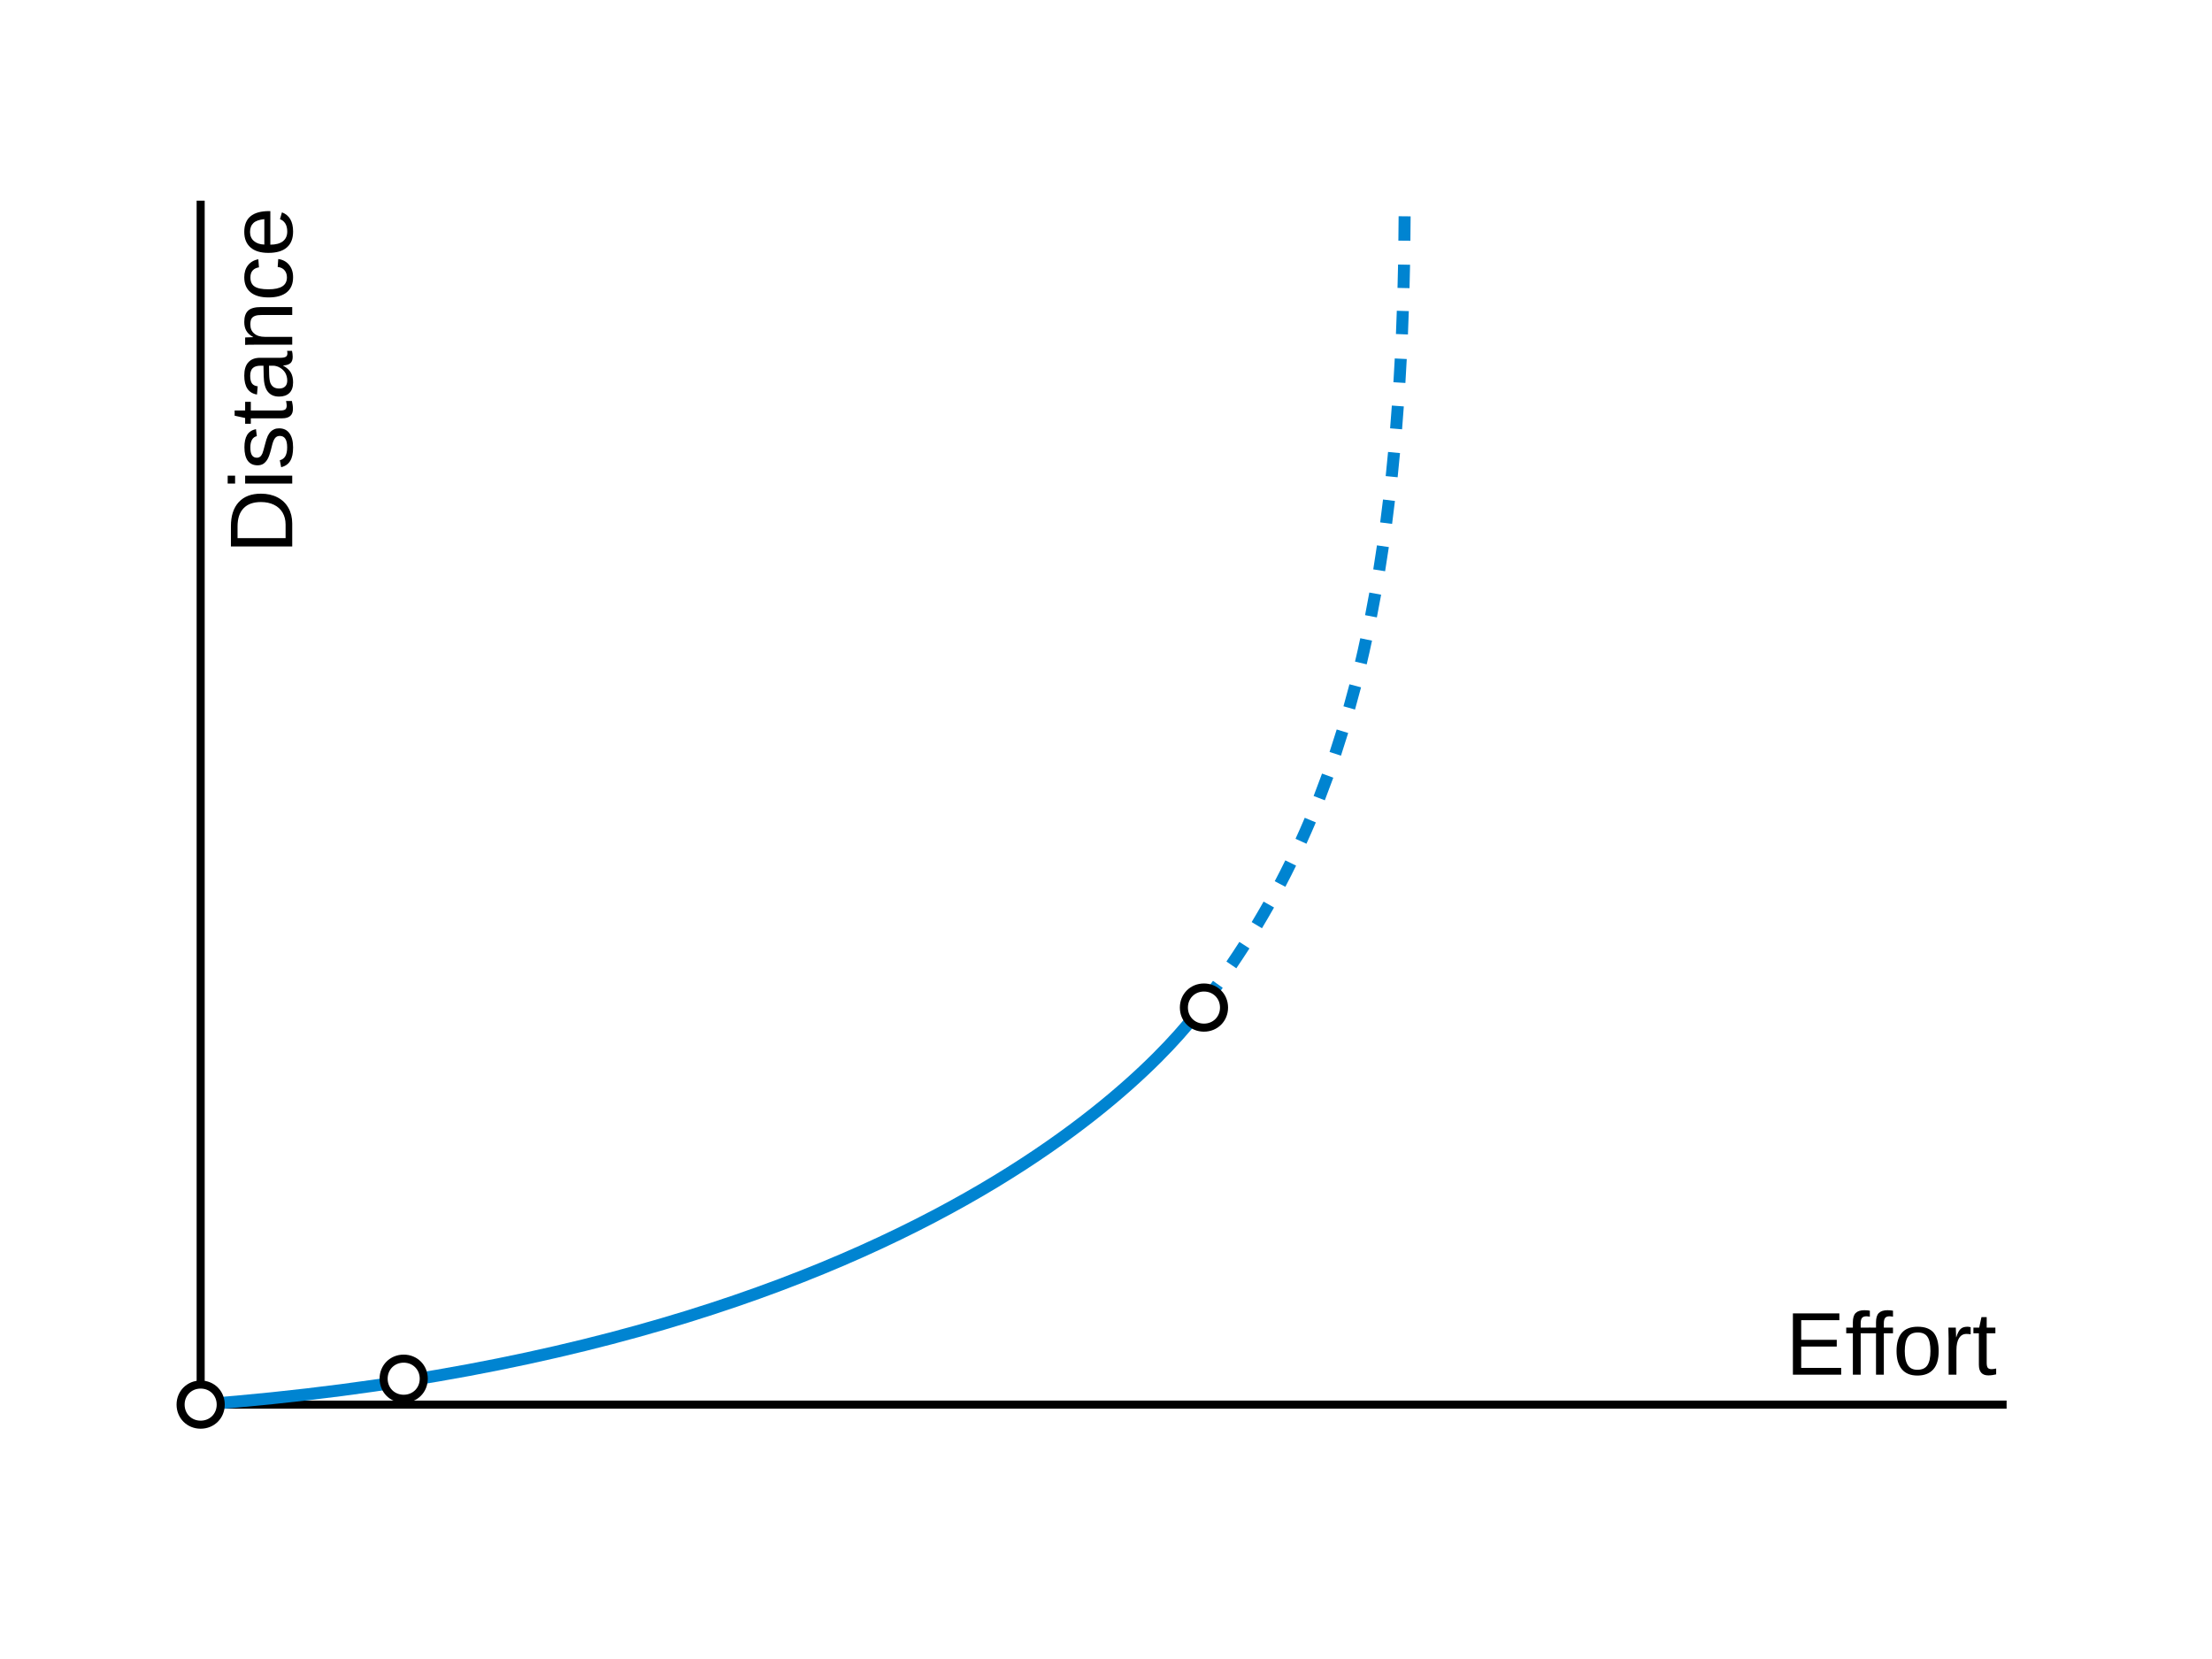
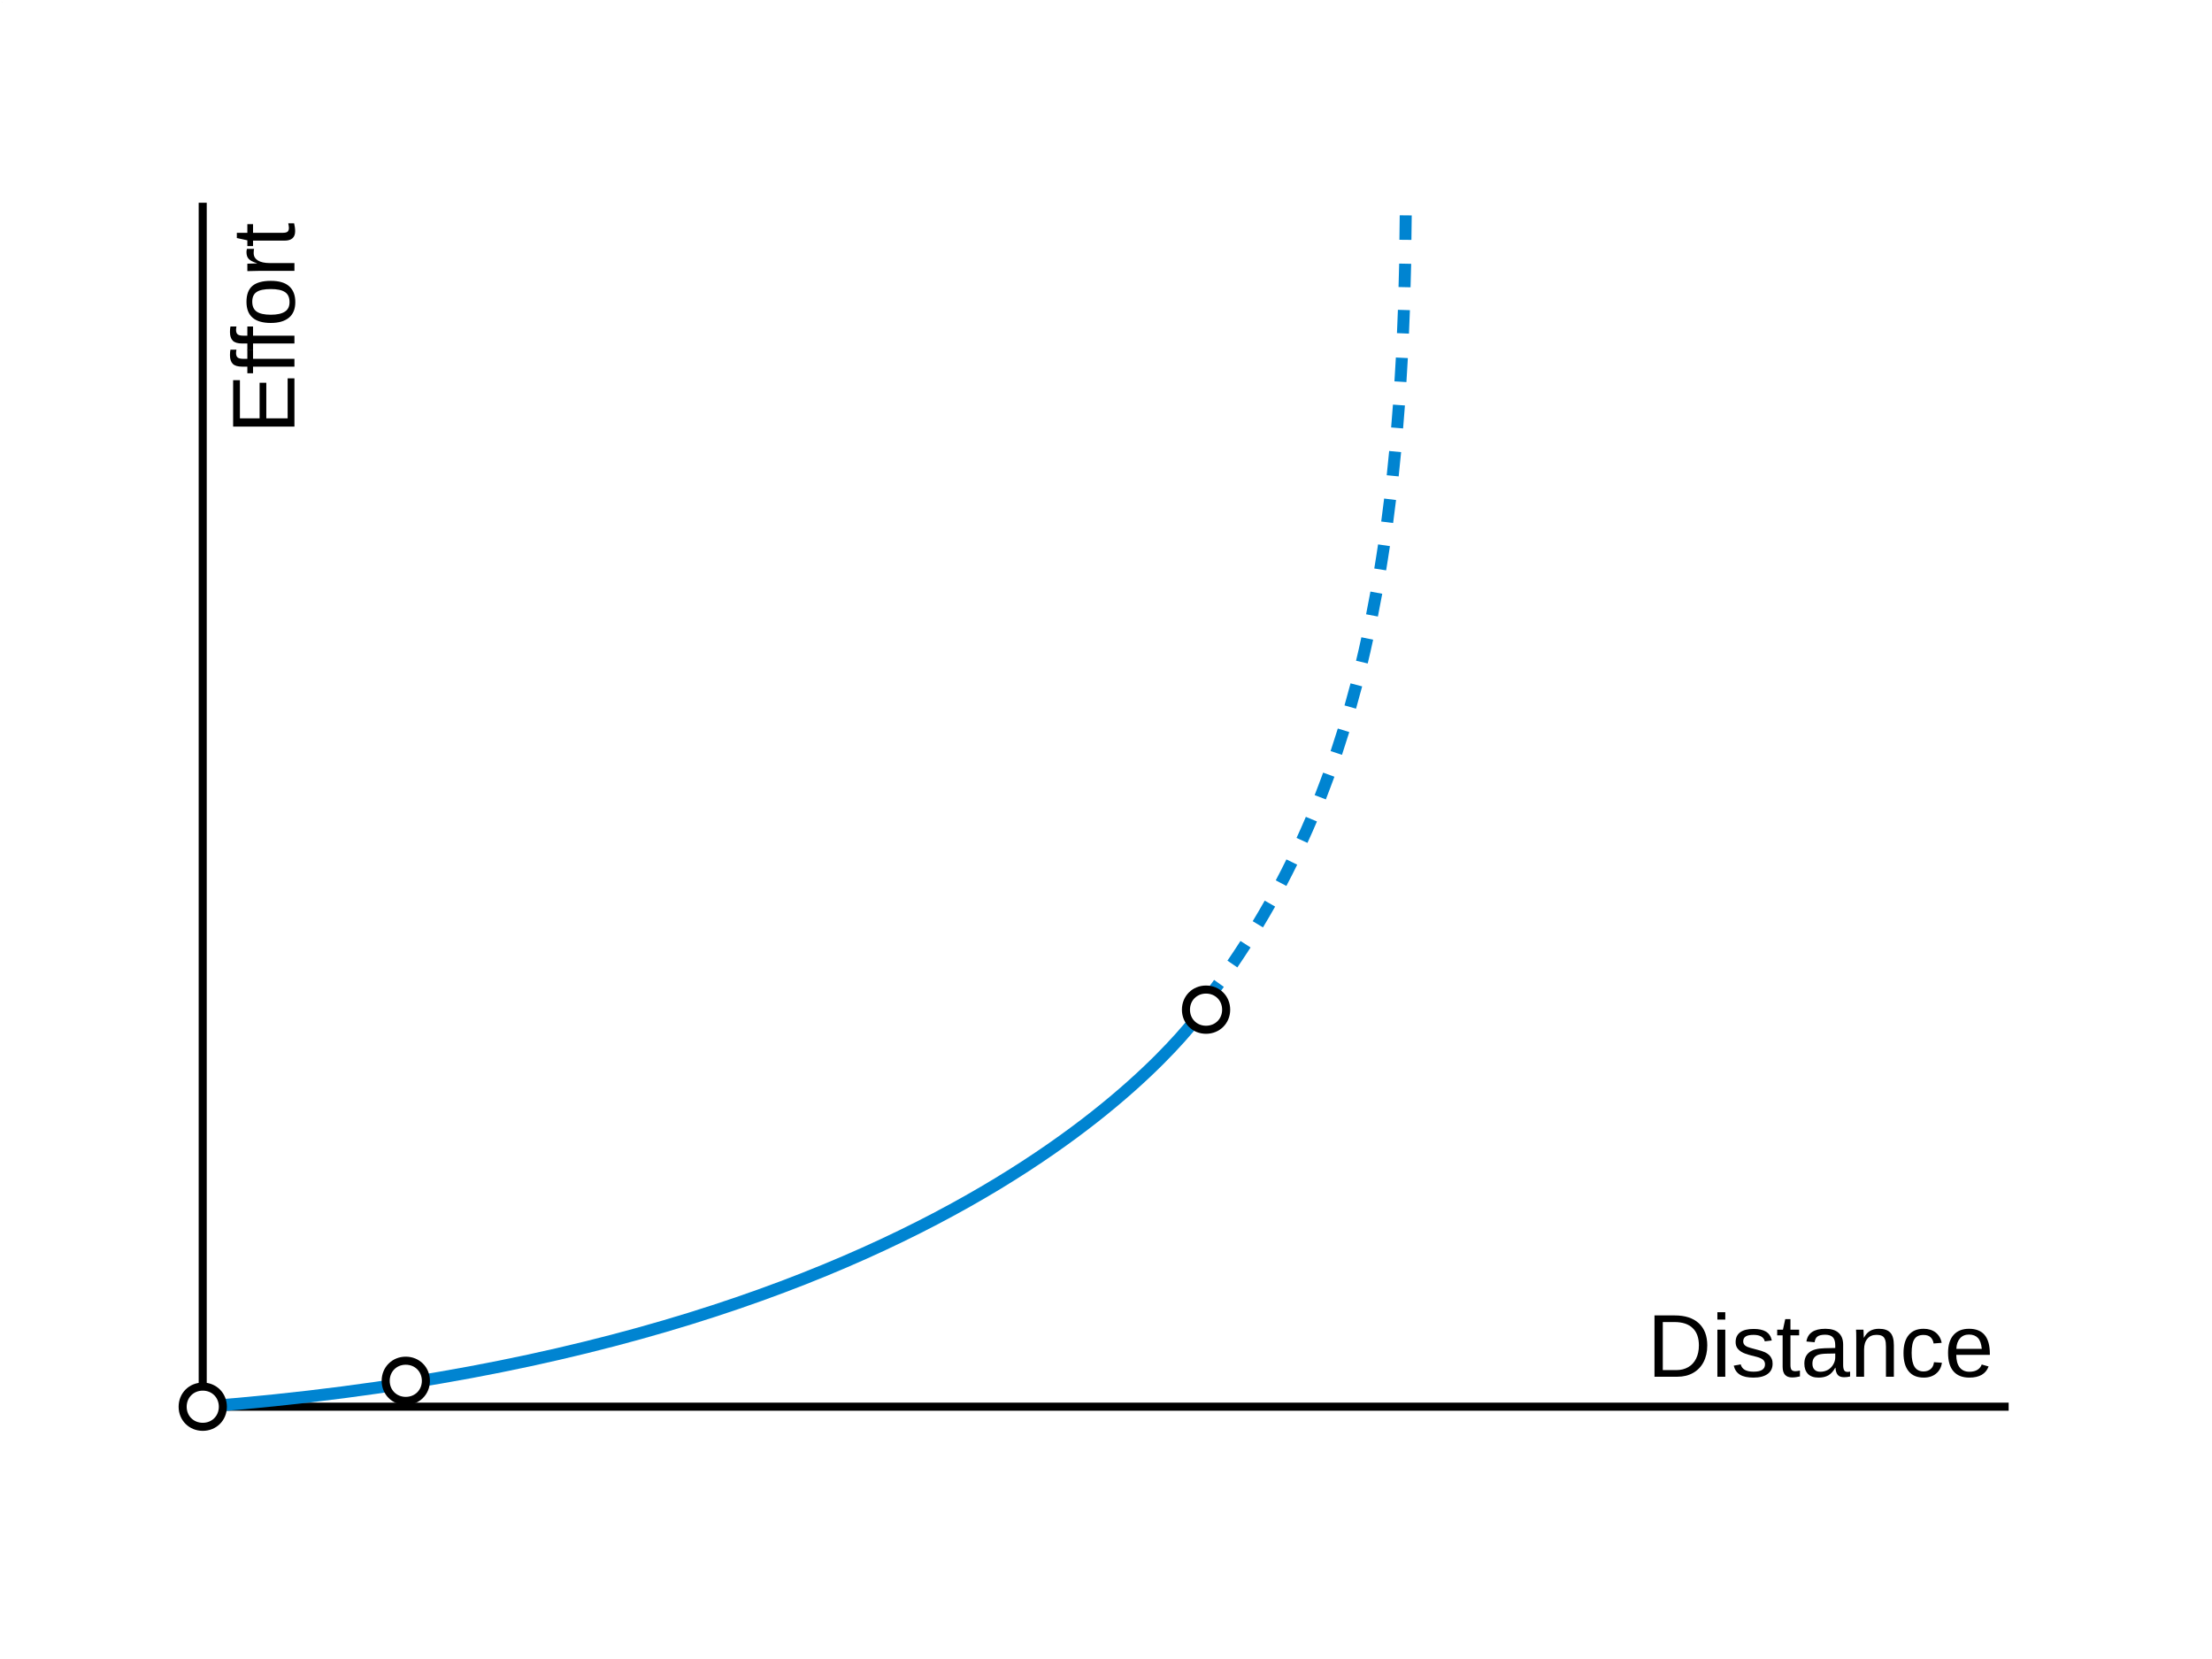
<svg xmlns="http://www.w3.org/2000/svg" xmlns:ns1="http://xml.openoffice.org/svg/export" version="1.2" baseProfile="tiny" width="280mm" height="210mm" viewBox="0 0 28000 21000" preserveAspectRatio="xMidYMid" fill-rule="evenodd" clip-path="url(#presentation_clip_path)" stroke-width="28.222" stroke-linejoin="round" xml:space="preserve">
  <defs class="ClipPathGroup">
    <clipPath id="presentation_clip_path" clipPathUnits="userSpaceOnUse">
      <rect x="0" y="0" width="28000" height="21000" />
    </clipPath>
  </defs>
  <defs class="TextShapeIndex">
-     <g ns1:slide="id1" ns1:id-list="id3 id4 id5 id6 id7 id8 id9 id10 id11 id12 id13 id14 id15 id16 id17 id18 id19 id20 id21 id22 id23" />
+     <g ns1:slide="id1" ns1:id-list="id3 id4 id5 id6 id7 id8 id9 id10 id11 id12 id13 id14 id15 id16 id17 id18 id19 id20 id21 id22 id23 id24 id25 id26 id27 id28 id29 id30 id31 id32 id33 id34 id35 id36 id37 id38 id39 id40 id41 id42 id43 id44 id45 id46 id47 id48 id49 id50 id51 id52" />
  </defs>
  <defs class="EmbeddedBulletChars">
    <g id="bullet-char-template(57356)" transform="scale(0.0004882812,-0.0004882812)">
      <path d="M 580,1141 L 1163,571 580,0 -4,571 580,1141 Z" />
    </g>
    <g id="bullet-char-template(57354)" transform="scale(0.0004882812,-0.0004882812)">
      <path d="M 8,1128 L 1137,1128 1137,0 8,0 8,1128 Z" />
    </g>
    <g id="bullet-char-template(10146)" transform="scale(0.0004882812,-0.0004882812)">
      <path d="M 174,0 L 602,739 174,1481 1456,739 174,0 Z M 1358,739 L 309,1346 659,739 1358,739 Z" />
    </g>
    <g id="bullet-char-template(10132)" transform="scale(0.0004882812,-0.0004882812)">
      <path d="M 2015,739 L 1276,0 717,0 1260,543 174,543 174,936 1260,936 717,1481 1274,1481 2015,739 Z" />
    </g>
    <g id="bullet-char-template(10007)" transform="scale(0.0004882812,-0.0004882812)">
      <path d="M 0,-2 C -7,14 -16,27 -25,37 L 356,567 C 262,823 215,952 215,954 215,979 228,992 255,992 264,992 276,990 289,987 310,991 331,999 354,1012 L 381,999 492,748 772,1049 836,1024 860,1049 C 881,1039 901,1025 922,1006 886,937 835,863 770,784 769,783 710,716 594,584 L 774,223 C 774,196 753,168 711,139 L 727,119 C 717,90 699,76 672,76 641,76 570,178 457,381 L 164,-76 C 142,-110 111,-127 72,-127 30,-127 9,-110 8,-76 1,-67 -2,-52 -2,-32 -2,-23 -1,-13 0,-2 Z" />
    </g>
    <g id="bullet-char-template(10004)" transform="scale(0.0004882812,-0.0004882812)">
      <path d="M 285,-33 C 182,-33 111,30 74,156 52,228 41,333 41,471 41,549 55,616 82,672 116,743 169,778 240,778 293,778 328,747 346,684 L 369,508 C 377,444 397,411 428,410 L 1163,1116 C 1174,1127 1196,1133 1229,1133 1271,1133 1292,1118 1292,1087 L 1292,965 C 1292,929 1282,901 1262,881 L 442,47 C 390,-6 338,-33 285,-33 Z" />
    </g>
    <g id="bullet-char-template(9679)" transform="scale(0.0004882812,-0.0004882812)">
      <path d="M 813,0 C 632,0 489,54 383,161 276,268 223,411 223,592 223,773 276,916 383,1023 489,1130 632,1184 813,1184 992,1184 1136,1130 1245,1023 1353,916 1407,772 1407,592 1407,412 1353,268 1245,161 1136,54 992,0 813,0 Z" />
    </g>
    <g id="bullet-char-template(8226)" transform="scale(0.0004882812,-0.0004882812)">
      <path d="M 346,457 C 273,457 209,483 155,535 101,586 74,649 74,723 74,796 101,859 155,911 209,963 273,989 346,989 419,989 480,963 531,910 582,859 608,796 608,723 608,648 583,586 532,535 482,483 420,457 346,457 Z" />
    </g>
    <g id="bullet-char-template(8211)" transform="scale(0.0004882812,-0.0004882812)">
      <path d="M -4,459 L 1135,459 1135,606 -4,606 -4,459 Z" />
    </g>
  </defs>
  <defs class="TextEmbeddedBitmaps" />
  <g>
    <g id="id2" class="Master_Slide">
      <g id="bg-id2" class="Background" />
      <g id="bo-id2" class="BackgroundObjects" />
    </g>
  </g>
  <g class="SlideGroup">
    <g>
      <g id="id1" class="Slide" clip-path="url(#presentation_clip_path)">
        <g class="Page">
          <g class="com.sun.star.drawing.OpenBezierShape">
            <g id="id3">
-               <path fill="none" stroke="rgb(0,132,209)" stroke-width="152" stroke-linejoin="round" d="M 15240,12700 C 15299,12621 15358,12541 15416,12460" />
-               <path fill="none" stroke="rgb(0,132,209)" stroke-width="152" stroke-linejoin="round" d="M 15587,12214 C 15643,12132 15698,12048 15752,11964" />
-               <path fill="none" stroke="rgb(0,132,209)" stroke-width="152" stroke-linejoin="round" d="M 15909,11711 C 15961,11625 16011,11538 16061,11450" />
-               <path fill="none" stroke="rgb(0,132,209)" stroke-width="152" stroke-linejoin="round" d="M 16203,11190 C 16249,11103 16294,11014 16338,10924" />
-               <path fill="none" stroke="rgb(0,132,209)" stroke-width="152" stroke-linejoin="round" d="M 16468,10649 C 16508,10561 16548,10472 16586,10381" />
-               <path fill="none" stroke="rgb(0,132,209)" stroke-width="152" stroke-linejoin="round" d="M 16699,10103 C 16735,10009 16771,9914 16806,9818" />
-               <path fill="none" stroke="rgb(0,132,209)" stroke-width="152" stroke-linejoin="round" d="M 16902,9542 C 16933,9448 16963,9353 16993,9256" />
-               <path fill="none" stroke="rgb(0,132,209)" stroke-width="152" stroke-linejoin="round" d="M 17079,8961 C 17105,8869 17130,8776 17155,8681" />
-               <path fill="none" stroke="rgb(0,132,209)" stroke-width="152" stroke-linejoin="round" d="M 17226,8392 C 17249,8295 17272,8195 17293,8094" />
-               <path fill="none" stroke="rgb(0,132,209)" stroke-width="152" stroke-linejoin="round" d="M 17354,7801 C 17372,7707 17390,7611 17408,7514" />
-               <path fill="none" stroke="rgb(0,132,209)" stroke-width="152" stroke-linejoin="round" d="M 17458,7219 C 17474,7118 17490,7017 17505,6914" />
-               <path fill="none" stroke="rgb(0,132,209)" stroke-width="152" stroke-linejoin="round" d="M 17546,6622 C 17558,6526 17570,6430 17582,6332" />
-               <path fill="none" stroke="rgb(0,132,209)" stroke-width="152" stroke-linejoin="round" d="M 17616,6034 C 17626,5933 17636,5831 17646,5728" />
-               <path fill="none" stroke="rgb(0,132,209)" stroke-width="152" stroke-linejoin="round" d="M 17672,5428 C 17680,5332 17687,5236 17694,5139" />
-               <path fill="none" stroke="rgb(0,132,209)" stroke-width="152" stroke-linejoin="round" d="M 17714,4843 C 17720,4744 17726,4643 17731,4541" />
-               <path fill="none" stroke="rgb(0,132,209)" stroke-width="152" stroke-linejoin="round" d="M 17746,4231 C 17750,4134 17754,4035 17757,3936" />
-               <path fill="none" stroke="rgb(0,132,209)" stroke-width="152" stroke-linejoin="round" d="M 17766,3646 C 17768,3548 17771,3449 17773,3350" />
-               <path fill="none" stroke="rgb(0,132,209)" stroke-width="152" stroke-linejoin="round" d="M 17777,3047 C 17778,2945 17779,2842 17780,2738" />
+               <path fill="none" stroke="rgb(0,132,209)" stroke-width="152" stroke-linejoin="round" d="M 15253,12689 C 15312,12610 15372,12529 15430,12448" />
+             </g>
+           </g>
+           <g class="com.sun.star.drawing.OpenBezierShape">
+             <g id="id4">
+               <path fill="none" stroke="rgb(0,132,209)" stroke-width="152" stroke-linejoin="round" d="M 15600,12203 C 15656,12121 15712,12036 15766,11952" />
+             </g>
+           </g>
+           <g class="com.sun.star.drawing.OpenBezierShape">
+             <g id="id5">
+               <path fill="none" stroke="rgb(0,132,209)" stroke-width="152" stroke-linejoin="round" d="M 15922,11700 C 15974,11614 16025,11526 16075,11438" />
+             </g>
+           </g>
+           <g class="com.sun.star.drawing.OpenBezierShape">
+             <g id="id6">
+               <path fill="none" stroke="rgb(0,132,209)" stroke-width="152" stroke-linejoin="round" d="M 16216,11179 C 16262,11092 16308,11002 16352,10912" />
+             </g>
+           </g>
+           <g class="com.sun.star.drawing.OpenBezierShape">
+             <g id="id7">
+               <path fill="none" stroke="rgb(0,132,209)" stroke-width="152" stroke-linejoin="round" d="M 16481,10638 C 16521,10550 16562,10460 16600,10369" />
+             </g>
+           </g>
+           <g class="com.sun.star.drawing.OpenBezierShape">
+             <g id="id8">
+               <path fill="none" stroke="rgb(0,132,209)" stroke-width="152" stroke-linejoin="round" d="M 16712,10092 C 16748,9998 16785,9902 16820,9806" />
+             </g>
+           </g>
+           <g class="com.sun.star.drawing.OpenBezierShape">
+             <g id="id9">
+               <path fill="none" stroke="rgb(0,132,209)" stroke-width="152" stroke-linejoin="round" d="M 16915,9531 C 16946,9437 16977,9341 17007,9244" />
+             </g>
+           </g>
+           <g class="com.sun.star.drawing.OpenBezierShape">
+             <g id="id10">
+               <path fill="none" stroke="rgb(0,132,209)" stroke-width="152" stroke-linejoin="round" d="M 17092,8950 C 17118,8858 17144,8764 17169,8669" />
+             </g>
+           </g>
+           <g class="com.sun.star.drawing.OpenBezierShape">
+             <g id="id11">
+               <path fill="none" stroke="rgb(0,132,209)" stroke-width="152" stroke-linejoin="round" d="M 17239,8381 C 17262,8284 17286,8183 17307,8082" />
+             </g>
+           </g>
+           <g class="com.sun.star.drawing.OpenBezierShape">
+             <g id="id12">
+               <path fill="none" stroke="rgb(0,132,209)" stroke-width="152" stroke-linejoin="round" d="M 17367,7790 C 17385,7696 17404,7599 17422,7502" />
+             </g>
+           </g>
+           <g class="com.sun.star.drawing.OpenBezierShape">
+             <g id="id13">
+               <path fill="none" stroke="rgb(0,132,209)" stroke-width="152" stroke-linejoin="round" d="M 17471,7208 C 17487,7107 17504,7005 17519,6902" />
+             </g>
+           </g>
+           <g class="com.sun.star.drawing.OpenBezierShape">
+             <g id="id14">
+               <path fill="none" stroke="rgb(0,132,209)" stroke-width="152" stroke-linejoin="round" d="M 17559,6611 C 17571,6515 17584,6418 17596,6320" />
+             </g>
+           </g>
+           <g class="com.sun.star.drawing.OpenBezierShape">
+             <g id="id15">
+               <path fill="none" stroke="rgb(0,132,209)" stroke-width="152" stroke-linejoin="round" d="M 17629,6023 C 17639,5922 17650,5819 17660,5716" />
+             </g>
+           </g>
+           <g class="com.sun.star.drawing.OpenBezierShape">
+             <g id="id16">
+               <path fill="none" stroke="rgb(0,132,209)" stroke-width="152" stroke-linejoin="round" d="M 17685,5417 C 17693,5321 17701,5224 17708,5127" />
+             </g>
+           </g>
+           <g class="com.sun.star.drawing.OpenBezierShape">
+             <g id="id17">
+               <path fill="none" stroke="rgb(0,132,209)" stroke-width="152" stroke-linejoin="round" d="M 17727,4832 C 17733,4733 17740,4631 17745,4529" />
+             </g>
+           </g>
+           <g class="com.sun.star.drawing.OpenBezierShape">
+             <g id="id18">
+               <path fill="none" stroke="rgb(0,132,209)" stroke-width="152" stroke-linejoin="round" d="M 17759,4220 C 17763,4123 17768,4023 17771,3924" />
+             </g>
+           </g>
+           <g class="com.sun.star.drawing.OpenBezierShape">
+             <g id="id19">
+               <path fill="none" stroke="rgb(0,132,209)" stroke-width="152" stroke-linejoin="round" d="M 17779,3635 C 17781,3537 17785,3437 17787,3338" />
+             </g>
+           </g>
+           <g class="com.sun.star.drawing.OpenBezierShape">
+             <g id="id20">
+               <path fill="none" stroke="rgb(0,132,209)" stroke-width="152" stroke-linejoin="round" d="M 17790,3036 C 17791,2934 17793,2830 17794,2726" />
+             </g>
+           </g>
+           <g class="com.sun.star.drawing.PolyPolygonShape">
+             <g id="id21">
+               <path fill="rgb(0,0,0)" stroke="none" d="M 27,25 L 27,26 27,26 26,26 27,25 Z" />
+             </g>
+           </g>
+           <g class="com.sun.star.drawing.PolyPolygonShape">
+             <g id="id22">
+               <path fill="rgb(0,0,0)" stroke="none" d="M 26,25 L 27,25 27,26 26,26 26,25 Z" />
+             </g>
+           </g>
+           <g class="com.sun.star.drawing.PolyPolygonShape">
+             <g id="id23">
+               <path fill="rgb(0,0,0)" stroke="none" d="M 26,26 L 26,26 26,25 27,26 26,26 Z M 27,26 L 26,25 26,26 27,26 Z" />
+             </g>
+           </g>
+           <g class="com.sun.star.drawing.PolyPolygonShape">
+             <g id="id24">
+               <path fill="rgb(0,0,0)" stroke="none" d="M 28,26 L 27,26 27,26 27,26 26,26 26,26 27,26 27,25 27,25 28,26 Z" />
+             </g>
+           </g>
+           <g class="com.sun.star.drawing.PolyPolygonShape">
+             <g id="id25">
+               <path fill="rgb(0,0,0)" stroke="none" d="M 26,26 L 26,25 26,25 26,25 26,25 26,25 26,25 26,25 26,25 26,25 26,25 26,25 26,25 26,25 26,25 26,25 26,25 26,25 26,25 26,25 26,26 Z" />
+             </g>
+           </g>
+           <g class="com.sun.star.drawing.PolyPolygonShape">
+             <g id="id26">
+               <path fill="rgb(0,0,0)" stroke="none" d="M 26,26 L 26,26 26,26 26,25 26,25 26,25 26,26 26,26 27,25 27,25 27,25 27,25 27,25 26,26 Z" />
+             </g>
+           </g>
+           <g class="com.sun.star.drawing.ClosedBezierShape">
+             <g id="id27">
+               <path fill="rgb(0,0,0)" stroke="none" d="M 27,26 C 26,26 26,26 26,26 L 26,26 C 26,25 26,25 26,25 L 27,25 27,25 27,26 Z" />
+             </g>
+           </g>
+           <g class="com.sun.star.drawing.PolyPolygonShape">
+             <g id="id28">
+               <path fill="rgb(0,0,0)" stroke="none" d="M 26,26 L 26,26 Z" />
+             </g>
+           </g>
+           <g class="com.sun.star.drawing.PolyPolygonShape">
+             <g id="id29">
+               <path fill="rgb(0,0,0)" stroke="none" d="M 26,26 L 27,26 27,26 26,26 Z" />
            </g>
          </g>
          <g class="com.sun.star.drawing.LineShape">
-             <g id="id4">
-               <path fill="none" stroke="rgb(0,0,0)" stroke-width="102" stroke-linejoin="round" d="M 2540,2540 L 2540,17780" />
+             <g id="id30">
+               <path fill="none" stroke="rgb(0,0,0)" stroke-width="102" stroke-linejoin="round" d="M 2566,2566 L 2566,17806" />
            </g>
          </g>
          <g class="com.sun.star.drawing.LineShape">
-             <g id="id5">
-               <path fill="none" stroke="rgb(0,0,0)" stroke-width="102" stroke-linejoin="round" d="M 25400,17780 L 2540,17780" />
-             </g>
-           </g>
-           <g class="com.sun.star.drawing.OpenBezierShape">
-             <g id="id6">
-               <path fill="none" stroke="rgb(0,132,209)" stroke-width="152" stroke-linejoin="round" d="M 2540,17780 C 12446,17018 15240,12700 15240,12700" />
-             </g>
-           </g>
-           <g class="com.sun.star.drawing.CustomShape">
-             <g id="id7">
-               <path fill="rgb(255,255,255)" stroke="none" d="M 2540,17526 C 2684,17526 2794,17636 2794,17780 2794,17924 2684,18034 2540,18034 2396,18034 2286,17924 2286,17780 2286,17636 2396,17526 2540,17526 Z M 2286,17526 L 2286,17526 Z M 2795,18035 L 2795,18035 Z" />
-               <path fill="none" stroke="rgb(0,0,0)" stroke-width="102" stroke-linejoin="round" d="M 2540,17526 C 2684,17526 2794,17636 2794,17780 2794,17924 2684,18034 2540,18034 2396,18034 2286,17924 2286,17780 2286,17636 2396,17526 2540,17526 Z" />
-             </g>
-           </g>
-           <g class="com.sun.star.drawing.CustomShape">
-             <g id="id8">
-               <path fill="rgb(255,255,255)" stroke="none" d="M 5110,17198 C 5254,17198 5364,17308 5364,17452 5364,17596 5254,17706 5110,17706 4966,17706 4856,17596 4856,17452 4856,17308 4966,17198 5110,17198 Z M 4856,17198 L 4856,17198 Z M 5365,17707 L 5365,17707 Z" />
-               <path fill="none" stroke="rgb(0,0,0)" stroke-width="102" stroke-linejoin="round" d="M 5110,17198 C 5254,17198 5364,17308 5364,17452 5364,17596 5254,17706 5110,17706 4966,17706 4856,17596 4856,17452 4856,17308 4966,17198 5110,17198 Z" />
-             </g>
-           </g>
-           <g class="com.sun.star.drawing.CustomShape">
-             <g id="id9">
-               <path fill="rgb(255,255,255)" stroke="none" d="M 15240,12500 C 15384,12500 15494,12610 15494,12754 15494,12898 15384,13008 15240,13008 15096,13008 14986,12898 14986,12754 14986,12610 15096,12500 15240,12500 Z M 14986,12500 L 14986,12500 Z M 15495,13009 L 15495,13009 Z" />
-               <path fill="none" stroke="rgb(0,0,0)" stroke-width="102" stroke-linejoin="round" d="M 15240,12500 C 15384,12500 15494,12610 15494,12754 15494,12898 15384,13008 15240,13008 15096,13008 14986,12898 14986,12754 14986,12610 15096,12500 15240,12500 Z" />
+             <g id="id31">
+               <path fill="none" stroke="rgb(0,0,0)" stroke-width="102" stroke-linejoin="round" d="M 25426,17806 L 2566,17806" />
+             </g>
+           </g>
+           <g class="com.sun.star.drawing.OpenBezierShape">
+             <g id="id32">
+               <path fill="none" stroke="rgb(0,132,209)" stroke-width="152" stroke-linejoin="round" d="M 2566,17807 C 12473,17045 15267,12726 15267,12726" />
+             </g>
+           </g>
+           <g class="com.sun.star.drawing.ClosedBezierShape">
+             <g id="id33">
+               <path fill="rgb(255,255,255)" stroke="none" d="M 2566,17552 C 2711,17552 2821,17662 2821,17806 2821,17951 2711,18061 2566,18061 2422,18061 2312,17951 2312,17806 2312,17662 2422,17552 2566,17552 Z M 2312,17552 L 2312,17552 Z M 2822,18062 L 2822,18062 Z" />
+             </g>
+           </g>
+           <g class="com.sun.star.drawing.ClosedBezierShape">
+             <g id="id34">
+               <path fill="none" stroke="rgb(0,0,0)" stroke-width="102" stroke-linejoin="round" d="M 2567,17552 C 2711,17552 2821,17662 2821,17807 2821,17951 2711,18061 2567,18061 2422,18061 2312,17951 2312,17807 2312,17662 2422,17552 2567,17552 Z" />
+             </g>
+           </g>
+           <g class="com.sun.star.drawing.ClosedBezierShape">
+             <g id="id35">
+               <path fill="rgb(255,255,255)" stroke="none" d="M 5136,17224 C 5281,17224 5391,17334 5391,17478 5391,17623 5281,17733 5136,17733 4992,17733 4882,17623 4882,17478 4882,17334 4992,17224 5136,17224 Z M 4882,17224 L 4882,17224 Z M 5392,17734 L 5392,17734 Z" />
+             </g>
+           </g>
+           <g class="com.sun.star.drawing.ClosedBezierShape">
+             <g id="id36">
+               <path fill="none" stroke="rgb(0,0,0)" stroke-width="102" stroke-linejoin="round" d="M 5136,17224 C 5281,17224 5391,17334 5391,17479 5391,17623 5281,17733 5136,17733 4992,17733 4882,17623 4882,17479 4882,17334 4992,17224 5136,17224 Z" />
+             </g>
+           </g>
+           <g class="com.sun.star.drawing.ClosedBezierShape">
+             <g id="id37">
+               <path fill="rgb(255,255,255)" stroke="none" d="M 15266,12526 C 15411,12526 15521,12636 15521,12780 15521,12925 15411,13035 15266,13035 15122,13035 15012,12925 15012,12780 15012,12636 15122,12526 15266,12526 Z M 15012,12526 L 15012,12526 Z M 15522,13036 L 15522,13036 Z" />
+             </g>
+           </g>
+           <g class="com.sun.star.drawing.ClosedBezierShape">
+             <g id="id38">
+               <path fill="none" stroke="rgb(0,0,0)" stroke-width="102" stroke-linejoin="round" d="M 15266,12526 C 15411,12526 15521,12636 15521,12781 15521,12925 15411,13035 15266,13035 15122,13035 15012,12925 15012,12781 15012,12636 15122,12526 15266,12526 Z" />
            </g>
          </g>
          <g class="Group">
            <g class="com.sun.star.drawing.ClosedBezierShape">
-               <g id="id10">
-                 <path fill="rgb(0,0,0)" stroke="none" d="M 3303,6249 C 3383,6249 3453,6265 3513,6296 3573,6327 3619,6372 3651,6429 3683,6486 3699,6552 3699,6627 L 3699,6917 2923,6917 2923,6661 C 2923,6529 2956,6428 3022,6356 3088,6285 3181,6249 3303,6249 Z M 3303,6355 C 3207,6355 3133,6381 3083,6434 3032,6487 3007,6563 3007,6663 L 3007,6812 3615,6812 3615,6639 C 3615,6582 3602,6532 3577,6489 3552,6446 3516,6413 3469,6390 3422,6367 3367,6355 3303,6355 Z" />
-               </g>
-             </g>
-             <g class="com.sun.star.drawing.ClosedBezierShape">
-               <g id="id11">
-                 <path fill="rgb(0,0,0)" stroke="none" d="M 2976,6121 C 2945,6121 2913,6121 2882,6121 2882,6087 2882,6054 2882,6021 2913,6021 2945,6021 2976,6021 L 2976,6121 Z M 3699,6121 C 3500,6121 3302,6121 3103,6121 3103,6087 3103,6054 3103,6021 3302,6021 3500,6021 3699,6021 L 3699,6121 Z" />
-               </g>
-             </g>
-             <g class="com.sun.star.drawing.ClosedBezierShape">
-               <g id="id12">
-                 <path fill="rgb(0,0,0)" stroke="none" d="M 3534,5422 C 3590,5422 3634,5443 3664,5485 3695,5528 3710,5587 3710,5664 3710,5738 3698,5795 3673,5835 3649,5875 3611,5901 3559,5914 L 3542,5826 C 3574,5818 3597,5800 3612,5774 3627,5747 3635,5711 3635,5664 3635,5613 3627,5576 3611,5553 3596,5530 3573,5518 3542,5518 3519,5518 3499,5526 3485,5542 3470,5559 3458,5585 3448,5621 L 3430,5692 C 3415,5749 3401,5789 3386,5813 3372,5837 3355,5856 3335,5870 3315,5883 3290,5890 3261,5890 3206,5890 3165,5871 3136,5832 3108,5793 3094,5737 3094,5662 3094,5597 3105,5544 3128,5506 3152,5467 3189,5443 3240,5432 L 3251,5521 C 3224,5527 3204,5542 3190,5566 3176,5590 3169,5622 3169,5662 3169,5707 3175,5740 3189,5762 3203,5783 3223,5794 3251,5794 3268,5794 3282,5789 3293,5780 3304,5772 3313,5758 3321,5741 3328,5724 3339,5688 3353,5632 3366,5580 3378,5542 3389,5519 3400,5496 3413,5477 3426,5464 3440,5450 3456,5440 3473,5433 3491,5425 3512,5422 3534,5422 Z" />
-               </g>
-             </g>
-             <g class="com.sun.star.drawing.ClosedBezierShape">
-               <g id="id13">
-                 <path fill="rgb(0,0,0)" stroke="none" d="M 3695,5076 C 3703,5109 3708,5142 3708,5176 3708,5255 3663,5295 3573,5295 L 3175,5295 3175,5364 3103,5364 3103,5291 2970,5262 2970,5196 3103,5196 3103,5086 3175,5086 3175,5196 3551,5196 C 3580,5196 3600,5191 3612,5182 3623,5173 3629,5156 3629,5133 3629,5120 3626,5101 3621,5076 L 3695,5076 Z" />
-               </g>
-             </g>
-             <g class="com.sun.star.drawing.ClosedBezierShape">
-               <g id="id14">
-                 <path fill="rgb(0,0,0)" stroke="none" d="M 3710,4840 C 3710,4900 3694,4945 3663,4975 3631,5005 3588,5020 3533,5020 3471,5020 3424,5000 3391,4959 3358,4919 3340,4853 3338,4763 L 3335,4629 3303,4629 C 3255,4629 3220,4639 3199,4660 3178,4680 3167,4713 3167,4757 3167,4801 3175,4834 3190,4854 3205,4874 3229,4886 3262,4890 L 3253,4994 C 3146,4977 3092,4897 3092,4755 3092,4680 3109,4623 3144,4586 3178,4548 3228,4529 3293,4529 L 3549,4529 C 3579,4529 3601,4525 3616,4517 3630,4510 3638,4495 3638,4473 3638,4464 3637,4453 3634,4441 L 3696,4441 C 3702,4466 3705,4491 3705,4517 3705,4554 3695,4581 3676,4597 3656,4614 3626,4624 3585,4626 L 3585,4629 C 3631,4654 3663,4684 3682,4717 3701,4751 3710,4792 3710,4840 Z M 3636,4817 C 3636,4781 3627,4749 3611,4720 3594,4692 3572,4670 3543,4654 3514,4637 3484,4629 3454,4629 L 3405,4629 3407,4738 C 3408,4784 3413,4820 3421,4844 3430,4868 3444,4886 3462,4899 3481,4912 3505,4918 3534,4918 3567,4918 3592,4909 3609,4892 3627,4875 3636,4850 3636,4817 Z" />
-               </g>
-             </g>
-             <g class="com.sun.star.drawing.ClosedBezierShape">
-               <g id="id15">
-                 <path fill="rgb(0,0,0)" stroke="none" d="M 3699,3987 L 3321,3987 C 3282,3987 3251,3990 3230,3998 3208,4006 3192,4018 3183,4035 3173,4052 3169,4077 3169,4109 3169,4157 3185,4195 3218,4222 3250,4250 3296,4264 3354,4264 L 3699,4264 3699,4363 3230,4363 C 3161,4363 3118,4364 3103,4366 L 3103,4272 C 3105,4272 3110,4272 3118,4271 3126,4271 3135,4271 3146,4270 3156,4269 3176,4269 3205,4268 L 3205,4266 C 3164,4244 3135,4217 3118,4187 3101,4157 3092,4120 3092,4076 3092,4010 3108,3963 3141,3932 3173,3902 3227,3887 3302,3887 L 3699,3887 3699,3987 Z" />
-               </g>
-             </g>
-             <g class="com.sun.star.drawing.ClosedBezierShape">
-               <g id="id16">
-                 <path fill="rgb(0,0,0)" stroke="none" d="M 3398,3662 C 3478,3662 3536,3649 3575,3624 3613,3599 3632,3561 3632,3511 3632,3476 3622,3446 3603,3423 3584,3399 3555,3384 3515,3379 L 3522,3279 C 3579,3286 3625,3311 3659,3352 3693,3393 3710,3445 3710,3508 3710,3592 3684,3655 3631,3699 3578,3743 3501,3765 3400,3765 3300,3765 3224,3743 3171,3699 3118,3655 3092,3592 3092,3510 3092,3449 3108,3398 3139,3358 3171,3318 3214,3292 3270,3282 L 3278,3384 C 3245,3389 3218,3402 3199,3423 3179,3444 3170,3474 3170,3512 3170,3565 3187,3603 3222,3626 3257,3650 3316,3662 3398,3662 Z" />
-               </g>
-             </g>
-             <g class="com.sun.star.drawing.ClosedBezierShape">
-               <g id="id17">
-                 <path fill="rgb(0,0,0)" stroke="none" d="M 3422,3097 C 3490,3097 3543,3083 3580,3055 3617,3026 3636,2985 3636,2931 3636,2888 3627,2853 3610,2827 3593,2801 3571,2784 3544,2775 L 3569,2688 C 3663,2723 3710,2804 3710,2931 3710,3019 3684,3086 3631,3132 3579,3178 3501,3201 3397,3201 3299,3201 3223,3178 3171,3132 3118,3086 3092,3020 3092,2935 3092,2759 3198,2672 3409,2672 L 3422,2672 3422,3097 Z M 3346,2774 C 3283,2780 3237,2796 3209,2822 3180,2849 3165,2887 3165,2936 3165,2984 3181,3022 3213,3050 3246,3079 3290,3094 3346,3096 L 3346,2774 Z" />
+               <g id="id39">
+                 <path fill="rgb(0,0,0)" stroke="none" d="M 3727,5400 C 3468,5400 3210,5400 2951,5400 2951,5204 2951,5008 2951,4812 2980,4812 3008,4812 3037,4812 3037,4973 3037,5134 3037,5295 3120,5295 3203,5295 3286,5295 3286,5145 3286,4995 3286,4845 3314,4845 3342,4845 3371,4845 3371,4995 3371,5145 3371,5295 3461,5295 3551,5295 3641,5295 3641,5127 3641,4958 3641,4789 3670,4789 3698,4789 3727,4789 L 3727,5400 Z" />
+               </g>
+             </g>
+             <g class="com.sun.star.drawing.ClosedBezierShape">
+               <g id="id40">
+                 <path fill="rgb(0,0,0)" stroke="none" d="M 3203,4542 L 3727,4542 3727,4641 3203,4641 3203,4725 3131,4725 3131,4641 3064,4641 C 3010,4641 2970,4629 2947,4606 2923,4582 2911,4545 2911,4496 2911,4468 2913,4445 2917,4426 L 2993,4426 C 2990,4442 2988,4457 2988,4470 2988,4495 2995,4514 3008,4525 3021,4536 3044,4542 3078,4542 L 3131,4542 3131,4426 3203,4426 3203,4542 Z" />
+               </g>
+             </g>
+             <g class="com.sun.star.drawing.ClosedBezierShape">
+               <g id="id41">
+                 <path fill="rgb(0,0,0)" stroke="none" d="M 3203,4249 L 3727,4249 3727,4348 3203,4348 3203,4432 3131,4432 3131,4348 3064,4348 C 3010,4348 2970,4336 2947,4313 2923,4289 2911,4252 2911,4203 2911,4175 2913,4152 2917,4133 L 2993,4133 C 2990,4149 2988,4164 2988,4177 2988,4202 2995,4221 3008,4232 3021,4243 3044,4249 3078,4249 L 3131,4249 3131,4133 3203,4133 3203,4249 Z" />
+               </g>
+             </g>
+             <g class="com.sun.star.drawing.ClosedBezierShape">
+               <g id="id42">
+                 <path fill="rgb(0,0,0)" stroke="none" d="M 3428,3555 C 3533,3555 3610,3578 3661,3624 3712,3670 3738,3736 3738,3824 3738,3911 3711,3977 3658,4021 3605,4065 3529,4088 3428,4088 3223,4088 3120,3999 3120,3821 3120,3729 3145,3662 3195,3619 3245,3577 3323,3555 3428,3555 Z M 3428,3659 C 3346,3659 3286,3671 3249,3696 3212,3720 3193,3761 3193,3819 3193,3877 3212,3919 3250,3945 3288,3971 3348,3984 3428,3984 3507,3984 3566,3971 3606,3945 3645,3920 3665,3880 3665,3825 3665,3765 3646,3723 3607,3697 3569,3672 3510,3659 3428,3659 Z" />
+               </g>
+             </g>
+             <g class="com.sun.star.drawing.ClosedBezierShape">
+               <g id="id43">
+                 <path fill="rgb(0,0,0)" stroke="none" d="M 3727,3429 L 3270,3429 C 3228,3429 3182,3430 3131,3432 L 3131,3338 C 3199,3336 3239,3334 3253,3334 L 3253,3332 C 3202,3316 3167,3298 3148,3277 3129,3257 3120,3228 3120,3190 3120,3177 3122,3164 3126,3150 L 3216,3150 C 3213,3163 3211,3181 3211,3203 3211,3244 3229,3275 3264,3297 3300,3319 3350,3330 3416,3330 L 3727,3330 3727,3429 Z" />
+               </g>
+             </g>
+             <g class="com.sun.star.drawing.ClosedBezierShape">
+               <g id="id44">
+                 <path fill="rgb(0,0,0)" stroke="none" d="M 3723,2827 C 3731,2860 3736,2893 3736,2927 3736,3006 3691,3046 3601,3046 L 3203,3046 3203,3115 3131,3115 3131,3042 2998,3013 2998,2947 3131,2947 3131,2837 3203,2837 3203,2947 3579,2947 C 3608,2947 3628,2942 3640,2933 3651,2924 3657,2907 3657,2884 3657,2871 3654,2852 3649,2827 L 3723,2827 Z" />
              </g>
            </g>
          </g>
          <g class="Group">
            <g class="com.sun.star.drawing.ClosedBezierShape">
-               <g id="id18">
-                 <path fill="rgb(0,0,0)" stroke="none" d="M 22695,17401 C 22695,17142 22695,16884 22695,16625 22891,16625 23087,16625 23283,16625 23283,16654 23283,16682 23283,16711 23122,16711 22961,16711 22800,16711 22800,16794 22800,16877 22800,16960 22950,16960 23100,16960 23250,16960 23250,16988 23250,17016 23250,17045 23100,17045 22950,17045 22800,17045 22800,17135 22800,17225 22800,17315 22968,17315 23137,17315 23306,17315 23306,17344 23306,17372 23306,17401 L 22695,17401 Z" />
-               </g>
-             </g>
-             <g class="com.sun.star.drawing.ClosedBezierShape">
-               <g id="id19">
-                 <path fill="rgb(0,0,0)" stroke="none" d="M 23553,16877 L 23553,17401 23454,17401 23454,16877 23370,16877 23370,16805 23454,16805 23454,16738 C 23454,16684 23466,16644 23489,16621 23513,16597 23550,16585 23599,16585 23627,16585 23650,16587 23669,16591 L 23669,16667 C 23653,16664 23638,16662 23625,16662 23600,16662 23581,16669 23570,16682 23559,16695 23553,16718 23553,16752 L 23553,16805 23669,16805 23669,16877 23553,16877 Z" />
-               </g>
-             </g>
-             <g class="com.sun.star.drawing.ClosedBezierShape">
-               <g id="id20">
-                 <path fill="rgb(0,0,0)" stroke="none" d="M 23846,16877 L 23846,17401 23747,17401 23747,16877 23663,16877 23663,16805 23747,16805 23747,16738 C 23747,16684 23759,16644 23782,16621 23806,16597 23843,16585 23892,16585 23920,16585 23943,16587 23962,16591 L 23962,16667 C 23946,16664 23931,16662 23918,16662 23893,16662 23874,16669 23863,16682 23852,16695 23846,16718 23846,16752 L 23846,16805 23962,16805 23962,16877 23846,16877 Z" />
-               </g>
-             </g>
-             <g class="com.sun.star.drawing.ClosedBezierShape">
-               <g id="id21">
-                 <path fill="rgb(0,0,0)" stroke="none" d="M 24540,17102 C 24540,17207 24517,17284 24471,17335 24425,17386 24359,17412 24271,17412 24184,17412 24118,17385 24074,17332 24030,17279 24007,17203 24007,17102 24007,16897 24096,16794 24274,16794 24366,16794 24433,16819 24476,16869 24518,16919 24540,16997 24540,17102 Z M 24436,17102 C 24436,17020 24424,16960 24399,16923 24375,16886 24334,16867 24276,16867 24218,16867 24176,16886 24150,16924 24124,16962 24111,17022 24111,17102 24111,17181 24124,17240 24150,17280 24175,17319 24215,17339 24270,17339 24330,17339 24372,17320 24398,17281 24423,17243 24436,17184 24436,17102 Z" />
-               </g>
-             </g>
-             <g class="com.sun.star.drawing.ClosedBezierShape">
-               <g id="id22">
-                 <path fill="rgb(0,0,0)" stroke="none" d="M 24666,17401 L 24666,16944 C 24666,16902 24665,16856 24663,16805 L 24757,16805 C 24759,16873 24761,16913 24761,16927 L 24763,16927 C 24779,16876 24797,16841 24818,16822 24838,16803 24867,16794 24905,16794 24918,16794 24931,16796 24945,16800 L 24945,16890 C 24932,16887 24914,16885 24892,16885 24851,16885 24820,16903 24798,16938 24776,16974 24765,17024 24765,17090 L 24765,17401 24666,17401 Z" />
-               </g>
-             </g>
-             <g class="com.sun.star.drawing.ClosedBezierShape">
-               <g id="id23">
-                 <path fill="rgb(0,0,0)" stroke="none" d="M 25268,17397 C 25235,17405 25202,17410 25168,17410 25089,17410 25049,17365 25049,17275 L 25049,16877 24980,16877 24980,16805 25053,16805 25082,16672 25148,16672 25148,16805 25258,16805 25258,16877 25148,16877 25148,17253 C 25148,17282 25153,17302 25162,17314 25171,17325 25188,17331 25211,17331 25224,17331 25243,17328 25268,17323 L 25268,17397 Z" />
+               <g id="id45">
+                 <path fill="rgb(0,0,0)" stroke="none" d="M 21611,17031 C 21611,17111 21595,17181 21564,17241 21533,17301 21488,17347 21431,17379 21374,17411 21308,17427 21233,17427 L 20943,17427 20943,16651 21199,16651 C 21331,16651 21432,16684 21504,16750 21575,16816 21611,16909 21611,17031 Z M 21505,17031 C 21505,16935 21479,16861 21426,16811 21373,16760 21297,16735 21197,16735 L 21048,16735 21048,17343 21221,17343 C 21278,17343 21328,17330 21371,17305 21414,17280 21447,17244 21470,17197 21493,17150 21505,17095 21505,17031 Z" />
+               </g>
+             </g>
+             <g class="com.sun.star.drawing.ClosedBezierShape">
+               <g id="id46">
+                 <path fill="rgb(0,0,0)" stroke="none" d="M 21739,16704 C 21739,16673 21739,16641 21739,16610 21773,16610 21806,16610 21839,16610 21839,16641 21839,16673 21839,16704 L 21739,16704 Z M 21739,17427 C 21739,17228 21739,17030 21739,16831 21773,16831 21806,16831 21839,16831 21839,17030 21839,17228 21839,17427 L 21739,17427 Z" />
+               </g>
+             </g>
+             <g class="com.sun.star.drawing.ClosedBezierShape">
+               <g id="id47">
+                 <path fill="rgb(0,0,0)" stroke="none" d="M 22438,17262 C 22438,17318 22417,17362 22375,17392 22332,17423 22273,17438 22196,17438 22122,17438 22065,17426 22025,17401 21985,17377 21959,17339 21946,17287 L 22034,17270 C 22042,17302 22060,17325 22086,17340 22113,17355 22149,17363 22196,17363 22247,17363 22284,17355 22307,17339 22330,17324 22342,17301 22342,17270 22342,17247 22334,17227 22318,17213 22301,17198 22275,17186 22239,17176 L 22168,17158 C 22111,17143 22071,17129 22047,17114 22023,17100 22004,17083 21990,17063 21977,17043 21970,17018 21970,16989 21970,16934 21989,16893 22028,16864 22067,16836 22123,16822 22198,16822 22263,16822 22316,16833 22354,16856 22393,16880 22417,16917 22428,16968 L 22339,16979 C 22333,16952 22318,16932 22294,16918 22270,16904 22238,16897 22198,16897 22153,16897 22120,16903 22098,16917 22077,16931 22066,16951 22066,16979 22066,16996 22071,17010 22080,17021 22088,17032 22102,17041 22119,17049 22136,17056 22172,17067 22228,17081 22280,17094 22318,17106 22341,17117 22364,17128 22383,17141 22396,17154 22410,17168 22420,17184 22427,17201 22435,17219 22438,17240 22438,17262 Z" />
+               </g>
+             </g>
+             <g class="com.sun.star.drawing.ClosedBezierShape">
+               <g id="id48">
+                 <path fill="rgb(0,0,0)" stroke="none" d="M 22784,17423 C 22751,17431 22718,17436 22684,17436 22605,17436 22565,17391 22565,17301 L 22565,16903 22496,16903 22496,16831 22569,16831 22598,16698 22664,16698 22664,16831 22774,16831 22774,16903 22664,16903 22664,17279 C 22664,17308 22669,17328 22678,17340 22687,17351 22704,17357 22727,17357 22740,17357 22759,17354 22784,17349 L 22784,17423 Z" />
+               </g>
+             </g>
+             <g class="com.sun.star.drawing.ClosedBezierShape">
+               <g id="id49">
+                 <path fill="rgb(0,0,0)" stroke="none" d="M 23020,17438 C 22960,17438 22915,17422 22885,17391 22855,17359 22840,17316 22840,17261 22840,17199 22860,17152 22901,17119 22941,17086 23007,17068 23097,17066 L 23231,17063 23231,17031 C 23231,16983 23221,16948 23200,16927 23180,16906 23147,16895 23103,16895 23059,16895 23026,16903 23006,16918 22986,16933 22974,16957 22970,16990 L 22866,16981 C 22883,16874 22963,16820 23105,16820 23180,16820 23237,16837 23274,16872 23312,16906 23331,16956 23331,17021 L 23331,17277 C 23331,17307 23335,17329 23343,17344 23350,17358 23365,17366 23387,17366 23396,17366 23407,17365 23419,17362 L 23419,17424 C 23394,17430 23369,17433 23343,17433 23306,17433 23279,17423 23263,17404 23246,17384 23236,17354 23234,17313 L 23231,17313 C 23206,17359 23176,17391 23143,17410 23109,17429 23068,17438 23020,17438 Z M 23043,17364 C 23079,17364 23111,17355 23140,17339 23168,17322 23190,17300 23206,17271 23223,17242 23231,17212 23231,17182 L 23231,17133 23122,17135 C 23076,17136 23040,17141 23016,17149 22992,17158 22974,17172 22961,17190 22948,17209 22942,17233 22942,17262 22942,17295 22951,17320 22968,17337 22985,17355 23010,17364 23043,17364 Z" />
+               </g>
+             </g>
+             <g class="com.sun.star.drawing.ClosedBezierShape">
+               <g id="id50">
+                 <path fill="rgb(0,0,0)" stroke="none" d="M 23873,17427 L 23873,17049 C 23873,17010 23870,16979 23862,16958 23854,16936 23842,16920 23825,16911 23808,16901 23783,16897 23751,16897 23703,16897 23665,16913 23638,16946 23610,16978 23596,17024 23596,17082 L 23596,17427 23497,17427 23497,16958 C 23497,16889 23496,16846 23494,16831 L 23588,16831 C 23588,16833 23588,16838 23589,16846 23589,16854 23589,16863 23590,16874 23591,16884 23591,16904 23592,16933 L 23594,16933 C 23616,16892 23643,16863 23673,16846 23703,16829 23740,16820 23784,16820 23850,16820 23897,16836 23928,16869 23958,16901 23973,16955 23973,17030 L 23973,17427 23873,17427 Z" />
+               </g>
+             </g>
+             <g class="com.sun.star.drawing.ClosedBezierShape">
+               <g id="id51">
+                 <path fill="rgb(0,0,0)" stroke="none" d="M 24198,17126 C 24198,17206 24211,17264 24236,17303 24261,17341 24299,17360 24349,17360 24384,17360 24414,17350 24437,17331 24461,17312 24476,17283 24481,17243 L 24581,17250 C 24574,17307 24549,17353 24508,17387 24467,17421 24415,17438 24352,17438 24268,17438 24205,17412 24161,17359 24117,17306 24095,17229 24095,17128 24095,17028 24117,16952 24161,16899 24205,16846 24268,16820 24350,16820 24411,16820 24462,16836 24502,16867 24542,16899 24568,16942 24578,16998 L 24476,17006 C 24471,16973 24458,16946 24437,16927 24416,16907 24386,16898 24348,16898 24295,16898 24257,16915 24234,16950 24210,16985 24198,17044 24198,17126 Z" />
+               </g>
+             </g>
+             <g class="com.sun.star.drawing.ClosedBezierShape">
+               <g id="id52">
+                 <path fill="rgb(0,0,0)" stroke="none" d="M 24763,17150 C 24763,17218 24777,17271 24805,17308 24834,17345 24875,17364 24929,17364 24972,17364 25007,17355 25033,17338 25059,17321 25076,17299 25085,17272 L 25172,17297 C 25137,17391 25056,17438 24929,17438 24841,17438 24774,17412 24728,17359 24682,17307 24659,17229 24659,17125 24659,17027 24682,16951 24728,16899 24774,16846 24840,16820 24925,16820 25101,16820 25188,16926 25188,17137 L 25188,17150 24763,17150 Z M 25086,17074 C 25080,17011 25064,16965 25038,16937 25011,16908 24973,16893 24924,16893 24876,16893 24838,16909 24810,16941 24781,16974 24766,17018 24764,17074 L 25086,17074 Z" />
              </g>
            </g>
          </g>
        </g>
      </g>
    </g>
  </g>
</svg>
